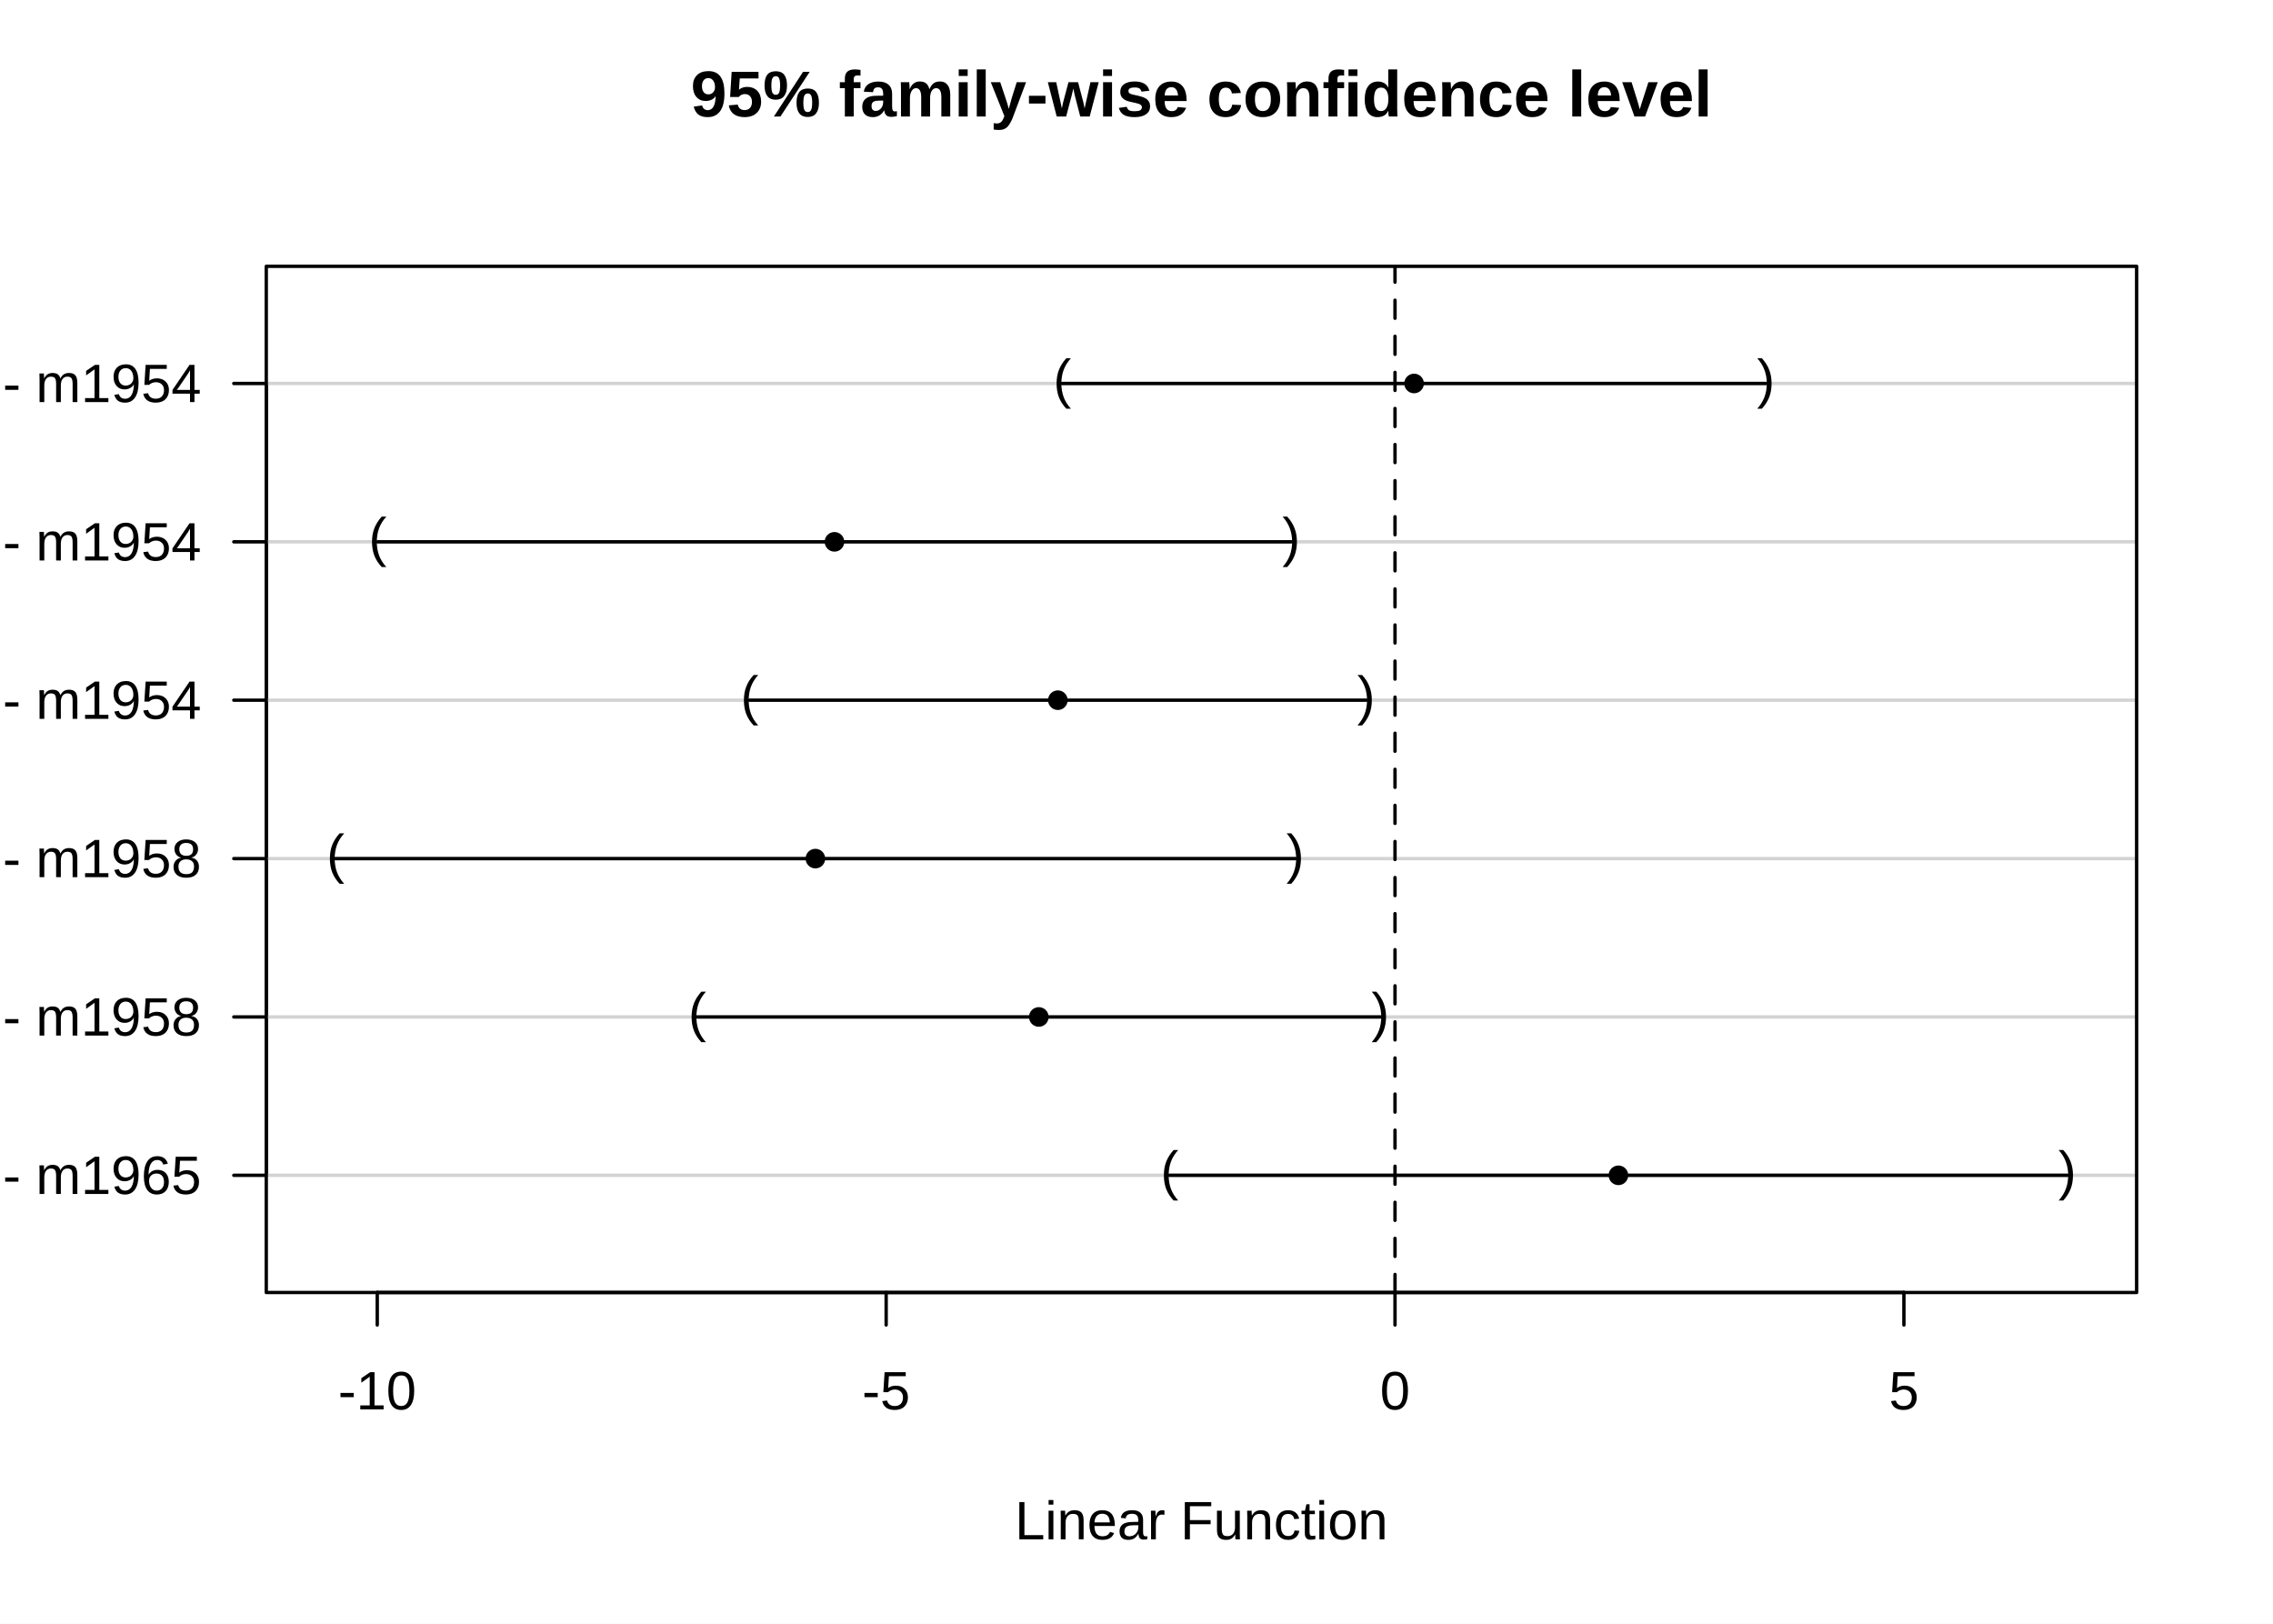
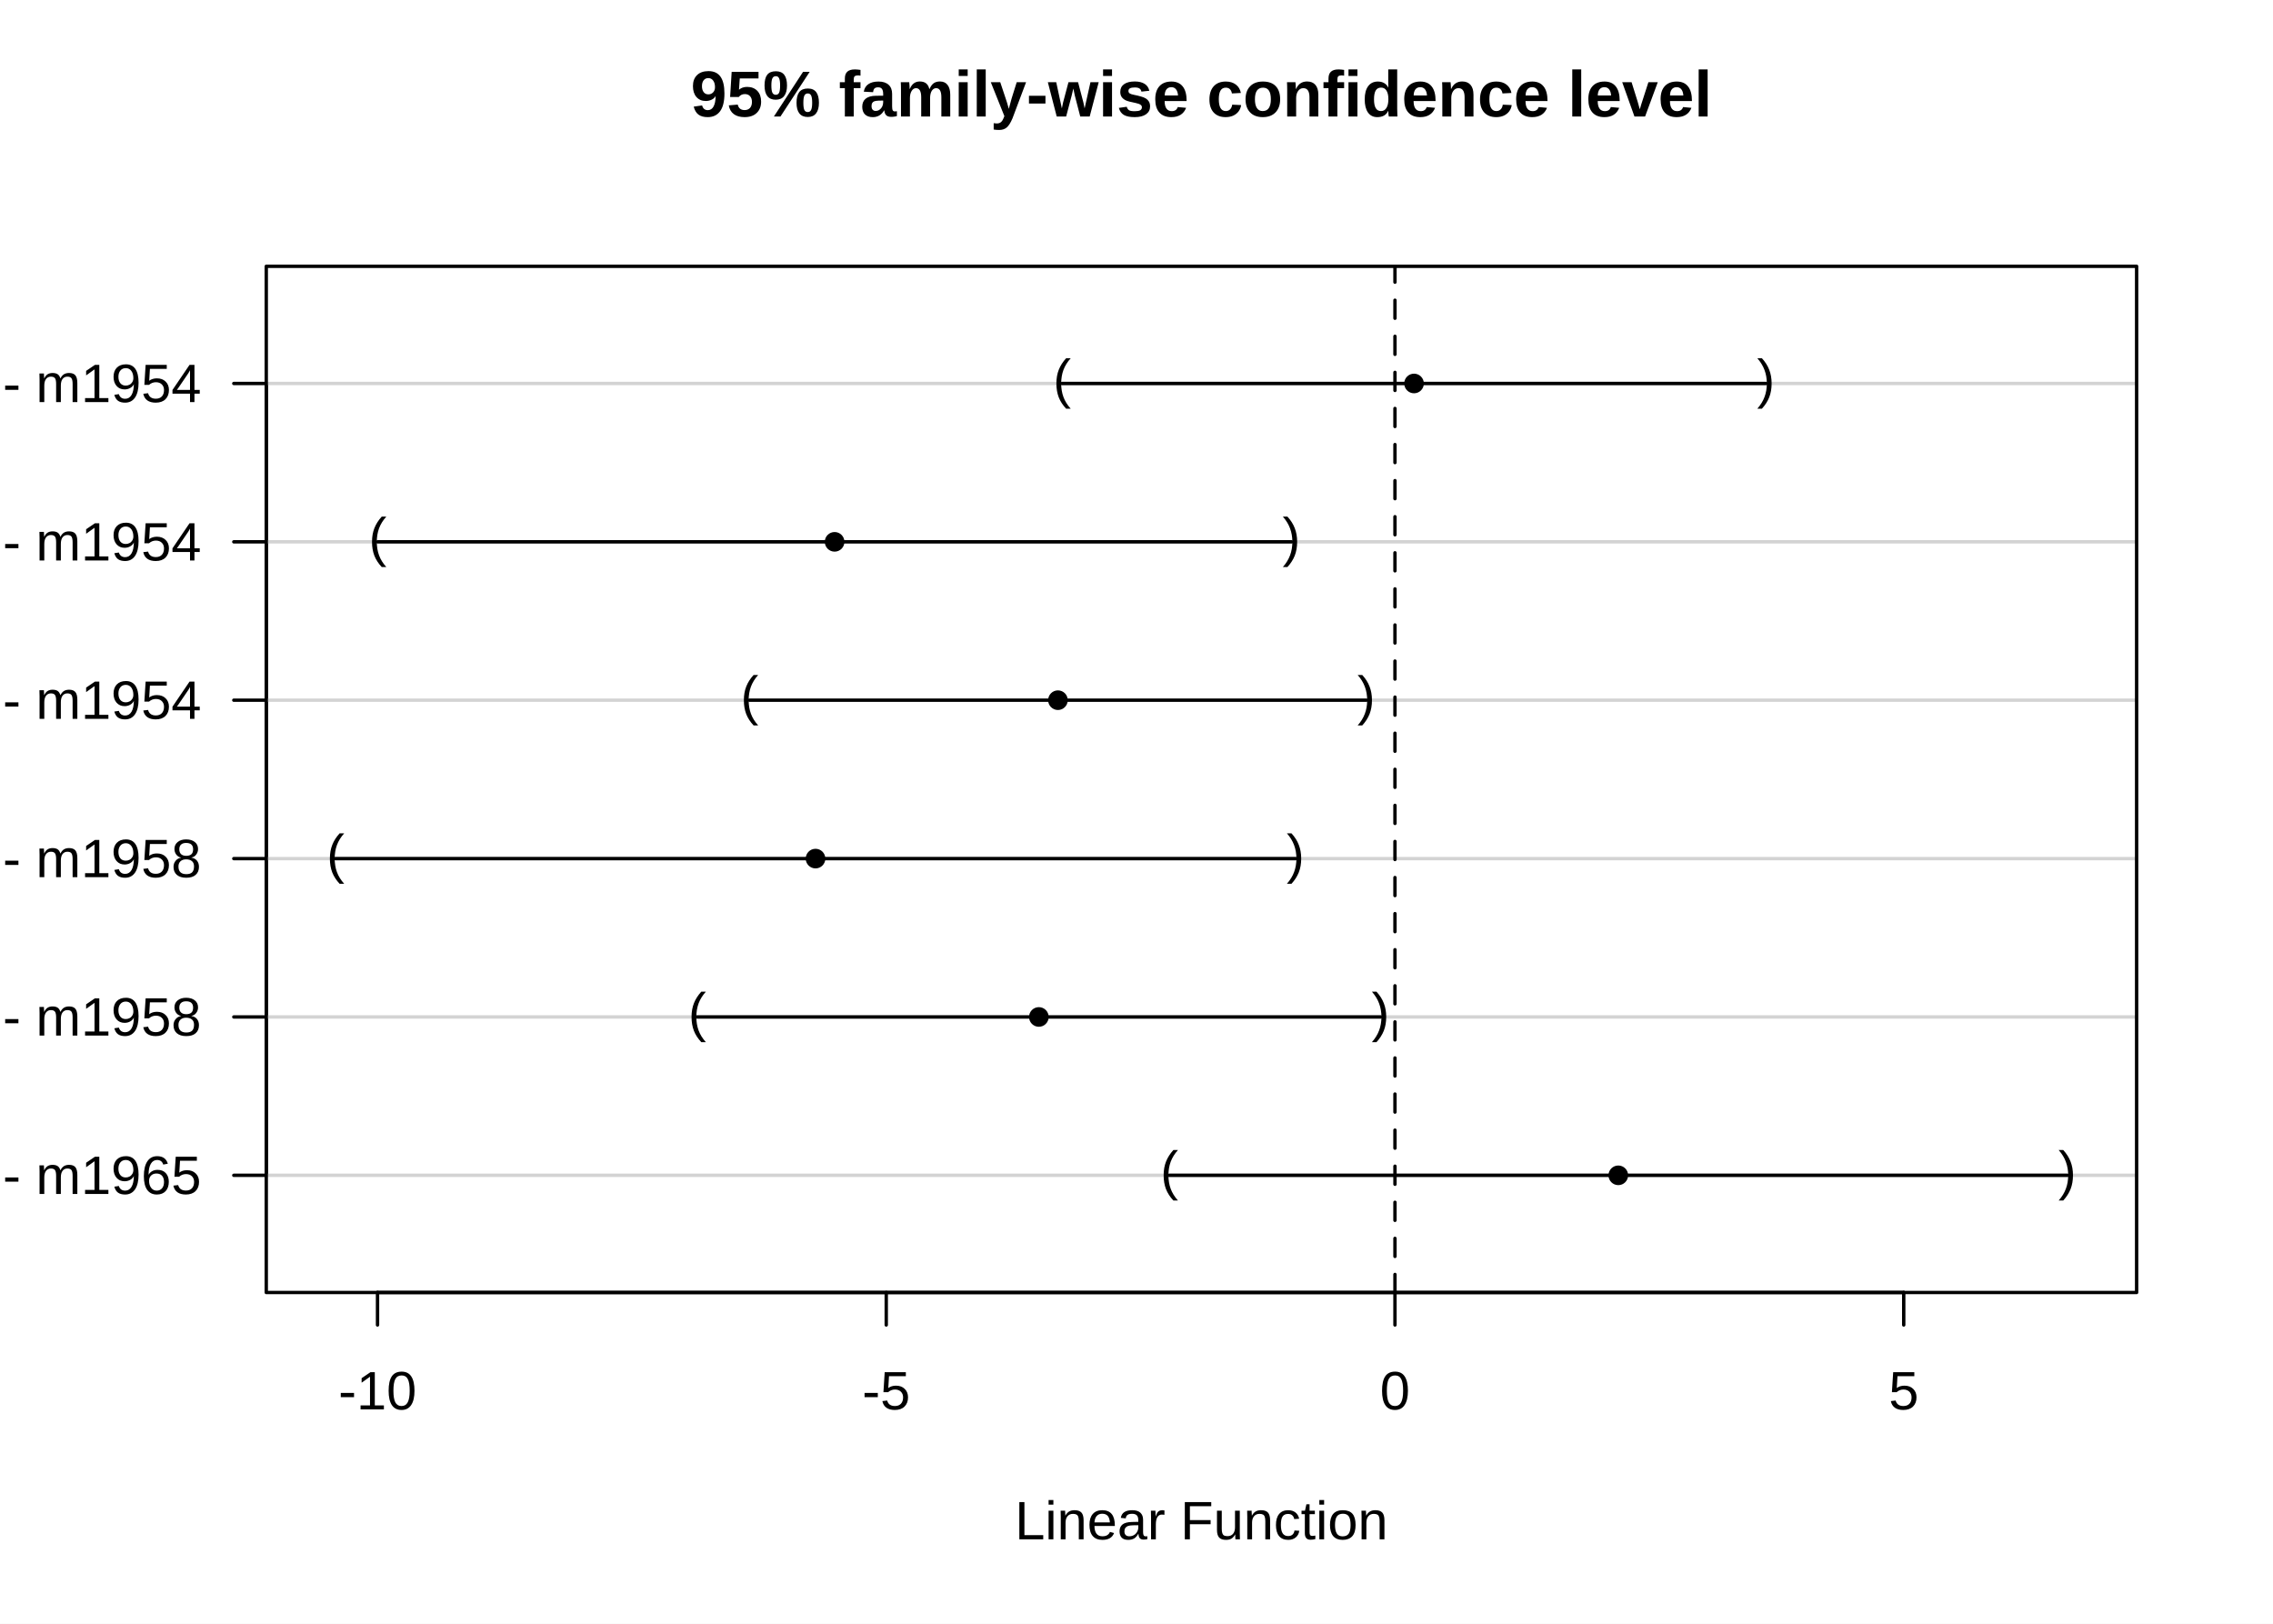
<svg xmlns="http://www.w3.org/2000/svg" viewBox="0 0 504.00 360.00">
  <defs>
    <style type="text/css">
    line, polyline, polygon, path, rect, circle {
      fill: none;
      stroke: #000000;
      stroke-linecap: round;
      stroke-linejoin: round;
      stroke-miterlimit: 10.00;
    }
  </style>
  </defs>
  <rect width="100%" height="100%" style="stroke: none; fill: #FFFFFF;" />
-   <line x1="83.65" y1="286.56" x2="422.16" y2="286.56" style="stroke-width: 0.75;" />
-   <line x1="83.65" y1="286.56" x2="83.65" y2="293.76" style="stroke-width: 0.75;" />
-   <line x1="196.49" y1="286.56" x2="196.49" y2="293.76" style="stroke-width: 0.75;" />
-   <line x1="309.32" y1="286.56" x2="309.32" y2="293.76" style="stroke-width: 0.75;" />
-   <line x1="422.16" y1="286.56" x2="422.16" y2="293.76" style="stroke-width: 0.75;" />
-   <text x="74.97" y="312.48" style="font-size: 12.00px; font-family: Arimo;" textLength="17.34px" lengthAdjust="spacingAndGlyphs">-10</text>
-   <text x="191.15" y="312.48" style="font-size: 12.00px; font-family: Arimo;" textLength="10.67px" lengthAdjust="spacingAndGlyphs">-5</text>
-   <text x="305.99" y="312.48" style="font-size: 12.00px; font-family: Arimo;" textLength="6.67px" lengthAdjust="spacingAndGlyphs">0</text>
-   <text x="418.83" y="312.48" style="font-size: 12.00px; font-family: Arimo;" textLength="6.67px" lengthAdjust="spacingAndGlyphs">5</text>
+   <line x1="83.71" y1="286.56" x2="422.12" y2="286.56" style="stroke-width: 0.75;" />
+   <line x1="83.71" y1="286.56" x2="83.71" y2="293.76" style="stroke-width: 0.75;" />
+   <line x1="196.51" y1="286.56" x2="196.51" y2="293.76" style="stroke-width: 0.75;" />
+   <line x1="309.31" y1="286.56" x2="309.31" y2="293.76" style="stroke-width: 0.75;" />
+   <line x1="422.12" y1="286.56" x2="422.12" y2="293.76" style="stroke-width: 0.75;" />
+   <text x="75.03" y="312.48" style="font-size: 12.00px; font-family: Arimo;" textLength="17.34px" lengthAdjust="spacingAndGlyphs">-10</text>
+   <text x="191.17" y="312.48" style="font-size: 12.00px; font-family: Arimo;" textLength="10.67px" lengthAdjust="spacingAndGlyphs">-5</text>
+   <text x="305.98" y="312.48" style="font-size: 12.00px; font-family: Arimo;" textLength="6.67px" lengthAdjust="spacingAndGlyphs">0</text>
+   <text x="418.78" y="312.48" style="font-size: 12.00px; font-family: Arimo;" textLength="6.67px" lengthAdjust="spacingAndGlyphs">5</text>
  <line x1="59.04" y1="260.58" x2="59.04" y2="85.02" style="stroke-width: 0.75;" />
  <line x1="59.04" y1="260.58" x2="51.84" y2="260.58" style="stroke-width: 0.75;" />
  <line x1="59.04" y1="225.47" x2="51.84" y2="225.47" style="stroke-width: 0.75;" />
  <line x1="59.04" y1="190.36" x2="51.84" y2="190.36" style="stroke-width: 0.75;" />
  <line x1="59.04" y1="155.24" x2="51.84" y2="155.24" style="stroke-width: 0.75;" />
  <line x1="59.04" y1="120.13" x2="51.84" y2="120.13" style="stroke-width: 0.75;" />
  <line x1="59.04" y1="85.02" x2="51.84" y2="85.02" style="stroke-width: 0.75;" />
  <text x="-39.41" y="264.71" style="font-size: 12.00px; font-family: Arimo;" textLength="84.05px" lengthAdjust="spacingAndGlyphs">m1966 - m1965</text>
  <text x="-39.41" y="229.59" style="font-size: 12.00px; font-family: Arimo;" textLength="84.05px" lengthAdjust="spacingAndGlyphs">m1966 - m1958</text>
  <text x="-39.41" y="194.48" style="font-size: 12.00px; font-family: Arimo;" textLength="84.05px" lengthAdjust="spacingAndGlyphs">m1965 - m1958</text>
  <text x="-39.41" y="159.37" style="font-size: 12.00px; font-family: Arimo;" textLength="84.05px" lengthAdjust="spacingAndGlyphs">m1966 - m1954</text>
  <text x="-39.41" y="124.26" style="font-size: 12.00px; font-family: Arimo;" textLength="84.05px" lengthAdjust="spacingAndGlyphs">m1965 - m1954</text>
  <text x="-39.41" y="89.15" style="font-size: 12.00px; font-family: Arimo;" textLength="84.05px" lengthAdjust="spacingAndGlyphs">m1958 - m1954</text>
  <defs>
    <clipPath id="cpNTkuMDR8NDczLjc2fDI4Ni41Nnw1OS4wNA==">
      <rect x="59.04" y="59.04" width="414.72" height="227.52" />
    </clipPath>
  </defs>
  <line x1="59.04" y1="85.02" x2="473.76" y2="85.02" style="stroke-width: 0.75; stroke: #D3D3D3;" clip-path="url(#cpNTkuMDR8NDczLjc2fDI4Ni41Nnw1OS4wNA==)" />
  <line x1="59.04" y1="120.13" x2="473.76" y2="120.13" style="stroke-width: 0.75; stroke: #D3D3D3;" clip-path="url(#cpNTkuMDR8NDczLjc2fDI4Ni41Nnw1OS4wNA==)" />
  <line x1="59.04" y1="155.24" x2="473.76" y2="155.24" style="stroke-width: 0.75; stroke: #D3D3D3;" clip-path="url(#cpNTkuMDR8NDczLjc2fDI4Ni41Nnw1OS4wNA==)" />
  <line x1="59.04" y1="190.36" x2="473.76" y2="190.36" style="stroke-width: 0.75; stroke: #D3D3D3;" clip-path="url(#cpNTkuMDR8NDczLjc2fDI4Ni41Nnw1OS4wNA==)" />
  <line x1="59.04" y1="225.47" x2="473.76" y2="225.47" style="stroke-width: 0.75; stroke: #D3D3D3;" clip-path="url(#cpNTkuMDR8NDczLjc2fDI4Ni41Nnw1OS4wNA==)" />
  <line x1="59.04" y1="260.58" x2="473.76" y2="260.58" style="stroke-width: 0.75; stroke: #D3D3D3;" clip-path="url(#cpNTkuMDR8NDczLjc2fDI4Ni41Nnw1OS4wNA==)" />
-   <line x1="309.32" y1="286.56" x2="309.32" y2="59.04" style="stroke-width: 0.75; stroke-dasharray: 4.00,4.00;" clip-path="url(#cpNTkuMDR8NDczLjc2fDI4Ni41Nnw1OS4wNA==)" />
-   <line x1="235.53" y1="85.02" x2="391.57" y2="85.02" style="stroke-width: 0.75;" clip-path="url(#cpNTkuMDR8NDczLjc2fDI4Ni41Nnw1OS4wNA==)" />
-   <line x1="83.74" y1="120.13" x2="286.31" y2="120.13" style="stroke-width: 0.75;" clip-path="url(#cpNTkuMDR8NDczLjc2fDI4Ni41Nnw1OS4wNA==)" />
-   <line x1="166.20" y1="155.24" x2="302.93" y2="155.24" style="stroke-width: 0.75;" clip-path="url(#cpNTkuMDR8NDczLjc2fDI4Ni41Nnw1OS4wNA==)" />
-   <line x1="74.40" y1="190.36" x2="287.21" y2="190.36" style="stroke-width: 0.75;" clip-path="url(#cpNTkuMDR8NDczLjc2fDI4Ni41Nnw1OS4wNA==)" />
-   <line x1="154.60" y1="225.47" x2="306.08" y2="225.47" style="stroke-width: 0.75;" clip-path="url(#cpNTkuMDR8NDczLjc2fDI4Ni41Nnw1OS4wNA==)" />
-   <line x1="259.32" y1="260.58" x2="458.40" y2="260.58" style="stroke-width: 0.75;" clip-path="url(#cpNTkuMDR8NDczLjc2fDI4Ni41Nnw1OS4wNA==)" />
+   <line x1="309.31" y1="286.56" x2="309.31" y2="59.04" style="stroke-width: 0.75; stroke-dasharray: 4.00,4.00;" clip-path="url(#cpNTkuMDR8NDczLjc2fDI4Ni41Nnw1OS4wNA==)" />
+   <line x1="235.49" y1="85.02" x2="391.58" y2="85.02" style="stroke-width: 0.75;" clip-path="url(#cpNTkuMDR8NDczLjc2fDI4Ni41Nnw1OS4wNA==)" />
+   <line x1="83.74" y1="120.13" x2="286.37" y2="120.13" style="stroke-width: 0.75;" clip-path="url(#cpNTkuMDR8NDczLjc2fDI4Ni41Nnw1OS4wNA==)" />
+   <line x1="166.19" y1="155.24" x2="302.96" y2="155.24" style="stroke-width: 0.75;" clip-path="url(#cpNTkuMDR8NDczLjc2fDI4Ni41Nnw1OS4wNA==)" />
+   <line x1="74.40" y1="190.36" x2="287.27" y2="190.36" style="stroke-width: 0.75;" clip-path="url(#cpNTkuMDR8NDczLjc2fDI4Ni41Nnw1OS4wNA==)" />
+   <line x1="154.59" y1="225.47" x2="306.12" y2="225.47" style="stroke-width: 0.75;" clip-path="url(#cpNTkuMDR8NDczLjc2fDI4Ni41Nnw1OS4wNA==)" />
+   <line x1="259.27" y1="260.58" x2="458.40" y2="260.58" style="stroke-width: 0.75;" clip-path="url(#cpNTkuMDR8NDczLjc2fDI4Ni41Nnw1OS4wNA==)" />
  <g clip-path="url(#cpNTkuMDR8NDczLjc2fDI4Ni41Nnw1OS4wNA==)">
-     <text x="233.53" y="88.13" style="font-size: 12.00px; font-family: Arimo;" textLength="4.00px" lengthAdjust="spacingAndGlyphs">(</text>
+     <text x="233.49" y="88.13" style="font-size: 12.00px; font-family: Arimo;" textLength="4.00px" lengthAdjust="spacingAndGlyphs">(</text>
  </g>
  <g clip-path="url(#cpNTkuMDR8NDczLjc2fDI4Ni41Nnw1OS4wNA==)">
    <text x="81.74" y="123.24" style="font-size: 12.00px; font-family: Arimo;" textLength="4.00px" lengthAdjust="spacingAndGlyphs">(</text>
  </g>
  <g clip-path="url(#cpNTkuMDR8NDczLjc2fDI4Ni41Nnw1OS4wNA==)">
-     <text x="164.20" y="158.35" style="font-size: 12.00px; font-family: Arimo;" textLength="4.00px" lengthAdjust="spacingAndGlyphs">(</text>
+     <text x="164.19" y="158.35" style="font-size: 12.00px; font-family: Arimo;" textLength="4.00px" lengthAdjust="spacingAndGlyphs">(</text>
  </g>
  <g clip-path="url(#cpNTkuMDR8NDczLjc2fDI4Ni41Nnw1OS4wNA==)">
    <text x="72.40" y="193.46" style="font-size: 12.00px; font-family: Arimo;" textLength="4.00px" lengthAdjust="spacingAndGlyphs">(</text>
  </g>
  <g clip-path="url(#cpNTkuMDR8NDczLjc2fDI4Ni41Nnw1OS4wNA==)">
-     <text x="152.60" y="228.57" style="font-size: 12.00px; font-family: Arimo;" textLength="4.00px" lengthAdjust="spacingAndGlyphs">(</text>
+     <text x="152.59" y="228.57" style="font-size: 12.00px; font-family: Arimo;" textLength="4.00px" lengthAdjust="spacingAndGlyphs">(</text>
  </g>
  <g clip-path="url(#cpNTkuMDR8NDczLjc2fDI4Ni41Nnw1OS4wNA==)">
-     <text x="257.32" y="263.68" style="font-size: 12.00px; font-family: Arimo;" textLength="4.00px" lengthAdjust="spacingAndGlyphs">(</text>
+     <text x="257.27" y="263.68" style="font-size: 12.00px; font-family: Arimo;" textLength="4.00px" lengthAdjust="spacingAndGlyphs">(</text>
  </g>
  <g clip-path="url(#cpNTkuMDR8NDczLjc2fDI4Ni41Nnw1OS4wNA==)">
-     <text x="389.57" y="88.13" style="font-size: 12.00px; font-family: Arimo;" textLength="4.00px" lengthAdjust="spacingAndGlyphs">)</text>
+     <text x="389.58" y="88.13" style="font-size: 12.00px; font-family: Arimo;" textLength="4.00px" lengthAdjust="spacingAndGlyphs">)</text>
  </g>
  <g clip-path="url(#cpNTkuMDR8NDczLjc2fDI4Ni41Nnw1OS4wNA==)">
-     <text x="284.32" y="123.24" style="font-size: 12.00px; font-family: Arimo;" textLength="4.00px" lengthAdjust="spacingAndGlyphs">)</text>
+     <text x="284.37" y="123.24" style="font-size: 12.00px; font-family: Arimo;" textLength="4.00px" lengthAdjust="spacingAndGlyphs">)</text>
  </g>
  <g clip-path="url(#cpNTkuMDR8NDczLjc2fDI4Ni41Nnw1OS4wNA==)">
-     <text x="300.93" y="158.35" style="font-size: 12.00px; font-family: Arimo;" textLength="4.00px" lengthAdjust="spacingAndGlyphs">)</text>
+     <text x="300.96" y="158.35" style="font-size: 12.00px; font-family: Arimo;" textLength="4.00px" lengthAdjust="spacingAndGlyphs">)</text>
  </g>
  <g clip-path="url(#cpNTkuMDR8NDczLjc2fDI4Ni41Nnw1OS4wNA==)">
-     <text x="285.21" y="193.46" style="font-size: 12.00px; font-family: Arimo;" textLength="4.00px" lengthAdjust="spacingAndGlyphs">)</text>
+     <text x="285.27" y="193.46" style="font-size: 12.00px; font-family: Arimo;" textLength="4.00px" lengthAdjust="spacingAndGlyphs">)</text>
  </g>
  <g clip-path="url(#cpNTkuMDR8NDczLjc2fDI4Ni41Nnw1OS4wNA==)">
-     <text x="304.08" y="228.57" style="font-size: 12.00px; font-family: Arimo;" textLength="4.00px" lengthAdjust="spacingAndGlyphs">)</text>
+     <text x="304.12" y="228.57" style="font-size: 12.00px; font-family: Arimo;" textLength="4.00px" lengthAdjust="spacingAndGlyphs">)</text>
  </g>
  <g clip-path="url(#cpNTkuMDR8NDczLjc2fDI4Ni41Nnw1OS4wNA==)">
    <text x="456.40" y="263.68" style="font-size: 12.00px; font-family: Arimo;" textLength="4.00px" lengthAdjust="spacingAndGlyphs">)</text>
  </g>
-   <circle cx="313.55" cy="85.02" r="1.80" style="stroke-width: 0.75; fill: #000000;" clip-path="url(#cpNTkuMDR8NDczLjc2fDI4Ni41Nnw1OS4wNA==)" />
-   <circle cx="185.03" cy="120.13" r="1.80" style="stroke-width: 0.75; fill: #000000;" clip-path="url(#cpNTkuMDR8NDczLjc2fDI4Ni41Nnw1OS4wNA==)" />
-   <circle cx="234.56" cy="155.24" r="1.80" style="stroke-width: 0.75; fill: #000000;" clip-path="url(#cpNTkuMDR8NDczLjc2fDI4Ni41Nnw1OS4wNA==)" />
-   <circle cx="180.80" cy="190.36" r="1.80" style="stroke-width: 0.75; fill: #000000;" clip-path="url(#cpNTkuMDR8NDczLjc2fDI4Ni41Nnw1OS4wNA==)" />
-   <circle cx="230.34" cy="225.47" r="1.80" style="stroke-width: 0.75; fill: #000000;" clip-path="url(#cpNTkuMDR8NDczLjc2fDI4Ni41Nnw1OS4wNA==)" />
-   <circle cx="358.86" cy="260.58" r="1.80" style="stroke-width: 0.75; fill: #000000;" clip-path="url(#cpNTkuMDR8NDczLjc2fDI4Ni41Nnw1OS4wNA==)" />
+   <circle cx="313.54" cy="85.02" r="1.80" style="stroke-width: 0.75; fill: #000000;" clip-path="url(#cpNTkuMDR8NDczLjc2fDI4Ni41Nnw1OS4wNA==)" />
+   <circle cx="185.06" cy="120.13" r="1.80" style="stroke-width: 0.75; fill: #000000;" clip-path="url(#cpNTkuMDR8NDczLjc2fDI4Ni41Nnw1OS4wNA==)" />
+   <circle cx="234.58" cy="155.24" r="1.80" style="stroke-width: 0.75; fill: #000000;" clip-path="url(#cpNTkuMDR8NDczLjc2fDI4Ni41Nnw1OS4wNA==)" />
+   <circle cx="180.83" cy="190.36" r="1.80" style="stroke-width: 0.75; fill: #000000;" clip-path="url(#cpNTkuMDR8NDczLjc2fDI4Ni41Nnw1OS4wNA==)" />
+   <circle cx="230.35" cy="225.47" r="1.80" style="stroke-width: 0.75; fill: #000000;" clip-path="url(#cpNTkuMDR8NDczLjc2fDI4Ni41Nnw1OS4wNA==)" />
+   <circle cx="358.83" cy="260.58" r="1.80" style="stroke-width: 0.75; fill: #000000;" clip-path="url(#cpNTkuMDR8NDczLjc2fDI4Ni41Nnw1OS4wNA==)" />
  <defs>
    <clipPath id="cpMC4wMHw1MDQuMDB8MzYwLjAwfDAuMDA=">
      <rect x="0.00" y="0.00" width="504.00" height="360.00" />
    </clipPath>
  </defs>
  <g clip-path="url(#cpMC4wMHw1MDQuMDB8MzYwLjAwfDAuMDA=)">
    <text x="153.15" y="25.83" style="font-size: 14.40px; font-weight: bold; font-family: Arimo;" textLength="226.50px" lengthAdjust="spacingAndGlyphs">95% family-wise confidence level</text>
  </g>
  <g clip-path="url(#cpMC4wMHw1MDQuMDB8MzYwLjAwfDAuMDA=)">
    <text x="266.40" y="43.11" style="font-size: 14.40px; font-weight: bold; font-family: Arimo;" textLength="0.00px" lengthAdjust="spacingAndGlyphs" />
  </g>
  <g clip-path="url(#cpMC4wMHw1MDQuMDB8MzYwLjAwfDAuMDA=)">
    <text x="225.04" y="341.28" style="font-size: 12.00px; font-family: Arimo;" textLength="82.72px" lengthAdjust="spacingAndGlyphs">Linear Function</text>
  </g>
  <polyline points="59.04,286.56 473.76,286.56 473.76,59.04 59.04,59.04 59.04,286.56 " style="stroke-width: 0.75;" clip-path="url(#cpMC4wMHw1MDQuMDB8MzYwLjAwfDAuMDA=)" />
</svg>
